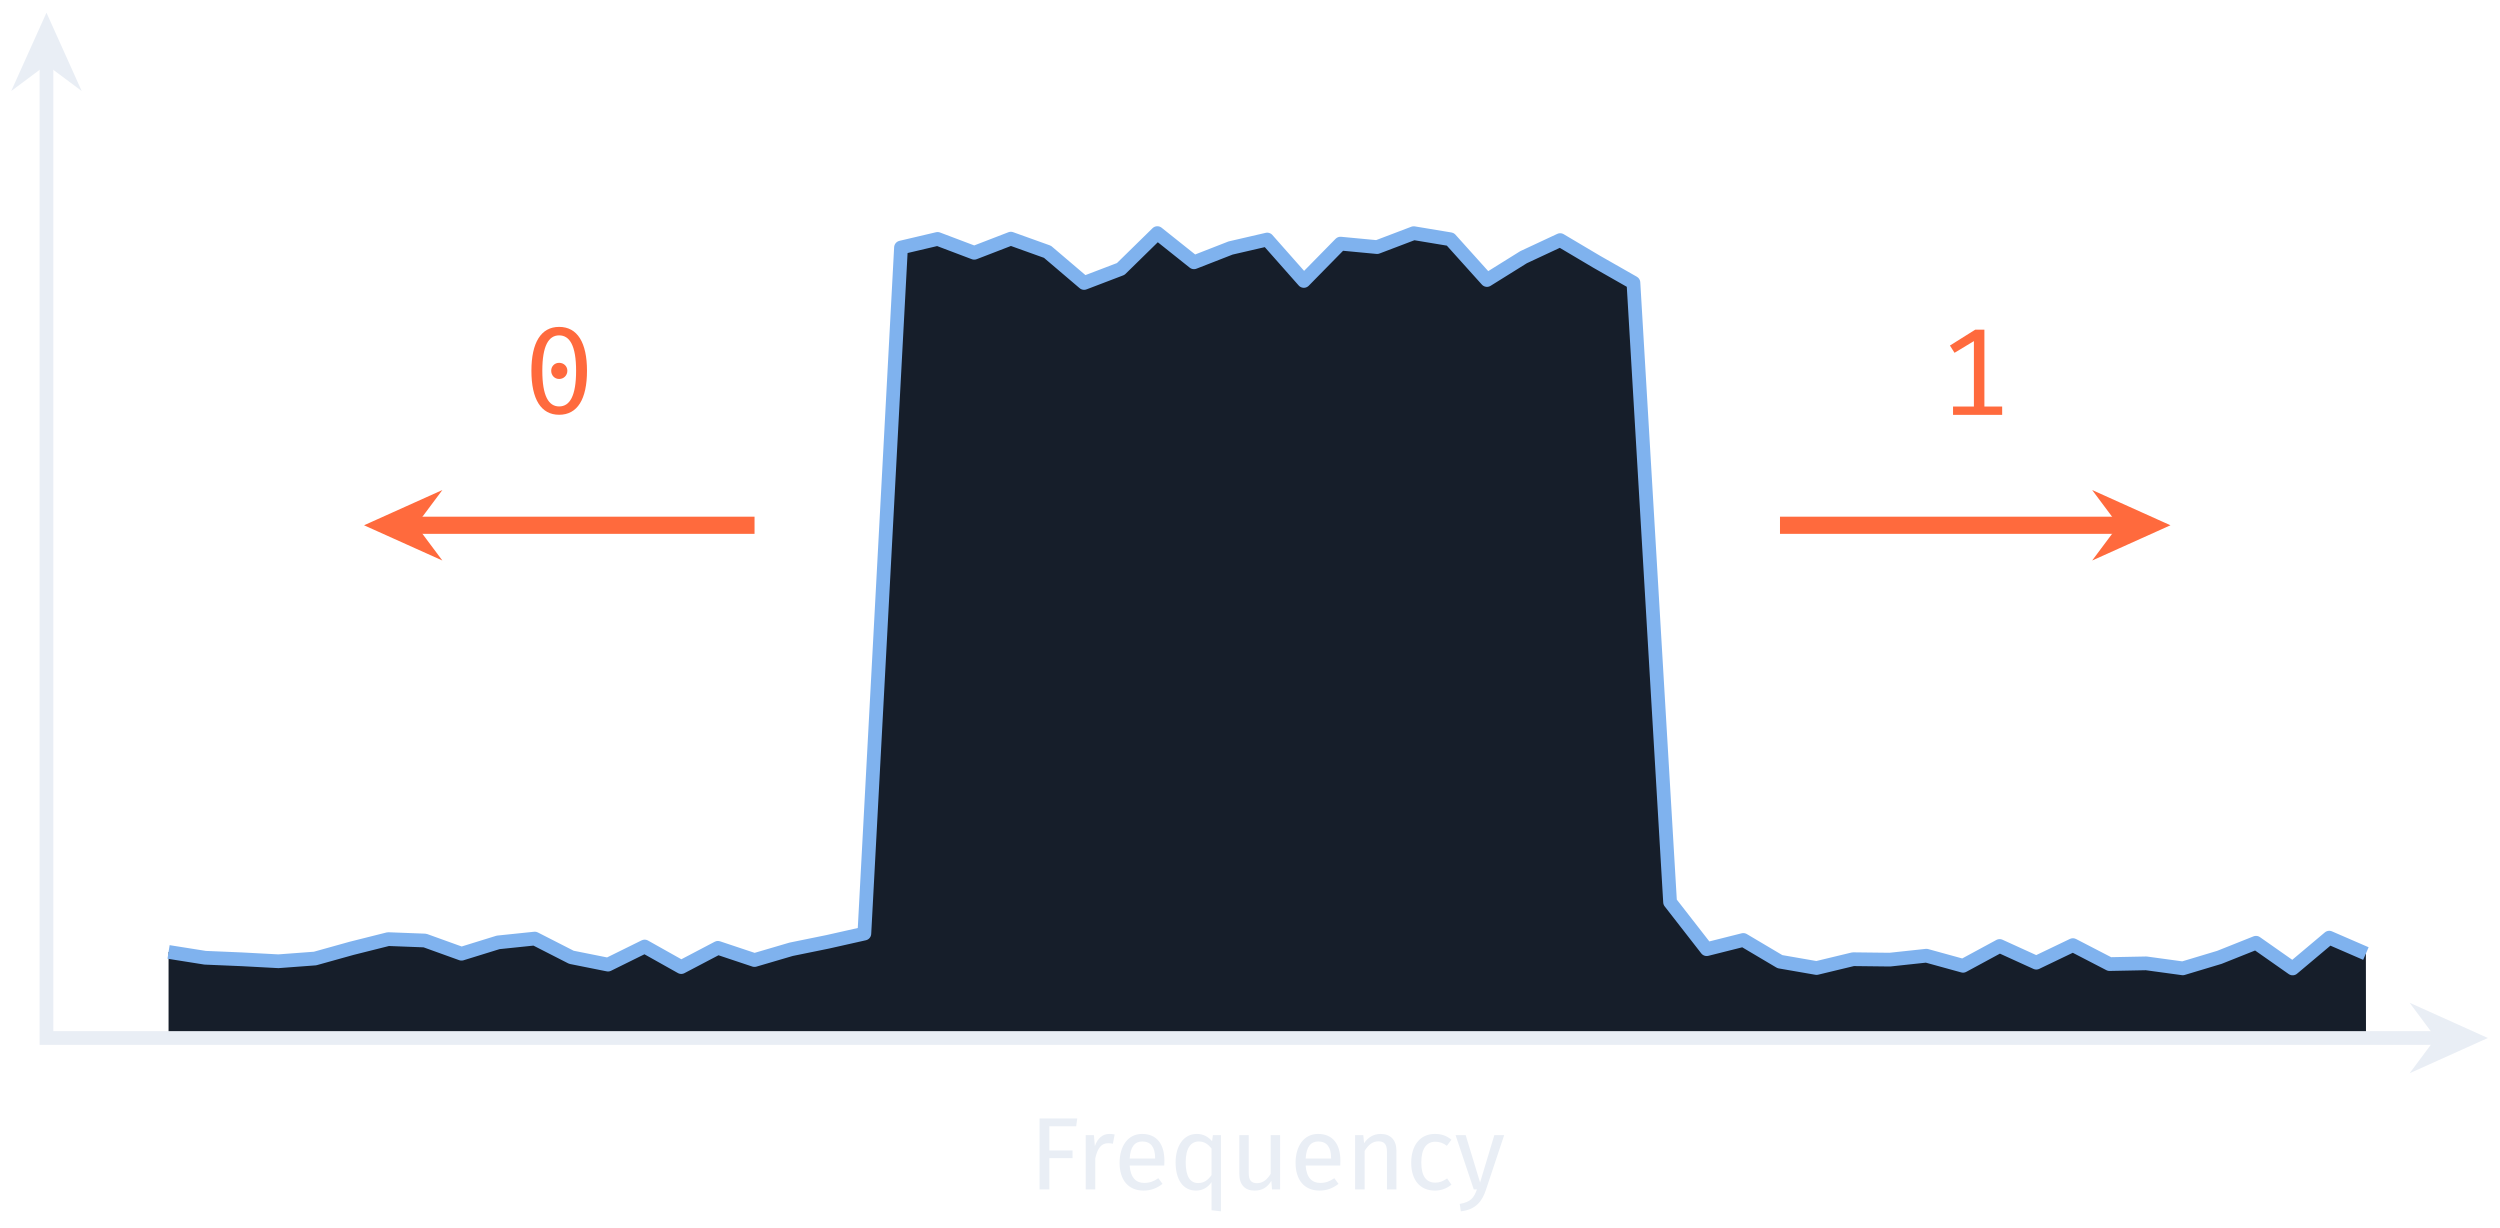
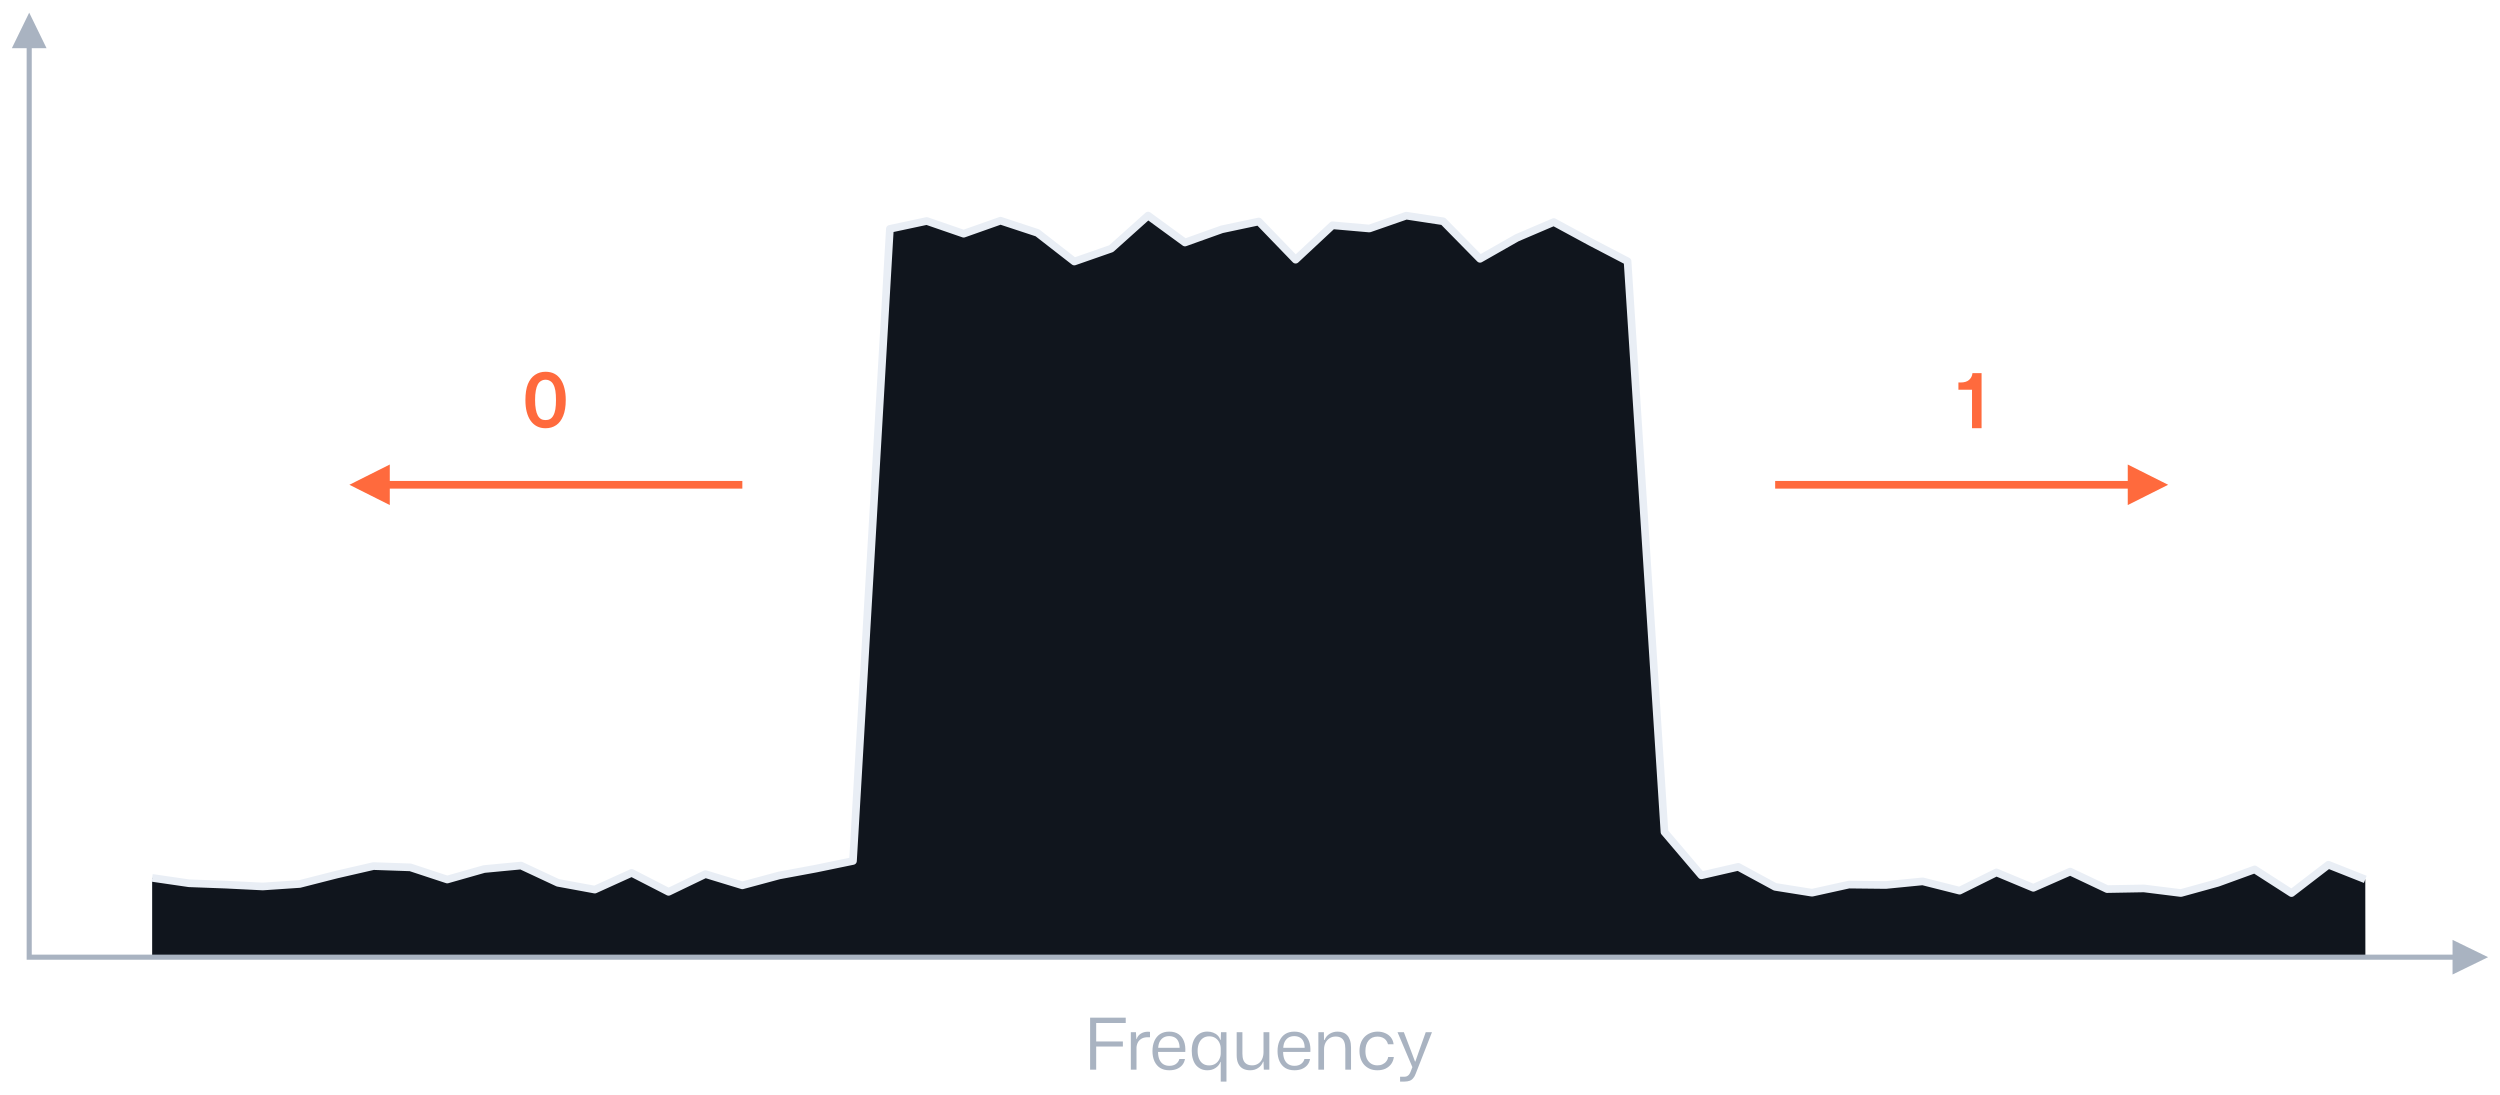
- <svg xmlns="http://www.w3.org/2000/svg" xmlns:xlink="http://www.w3.org/1999/xlink" width="387" height="190" viewBox="22.5 23.25 290.25 142.5">
+ <svg xmlns="http://www.w3.org/2000/svg" xmlns:xlink="http://www.w3.org/1999/xlink" width="489" height="214" viewBox="0 0 489 214">
  <defs>
    <g>
-       <g id="fspec-d-glyph-0-0">
-         <path d="M1.188 0L2.328 0L2.328-3.625L5.016-3.625L5.016-4.516L2.328-4.516L2.328-7.328L5.438-7.328L5.562-8.234L1.188-8.234ZM1.188 0" />
+       <g id="flespectrum-d-glyph-0-0">
+         <path d="M 1.17 0 L 1.17 -10.17 L 8.14 -10.17 L 8.14 -9.12 L 2.12 -9.12 L 2.36 -9.36 L 2.36 0 Z M 1.97 -4.52 L 1.97 -5.52 L 7.58 -5.52 L 7.58 -4.52 Z M 1.97 -4.52 " />
      </g>
-       <g id="fspec-d-glyph-0-1">
-         <path d="M3.844-6.438C3.078-6.438 2.484-5.969 2.156-5.016L2.047-6.297L1.094-6.297L1.094 0L2.203 0L2.203-3.594C2.469-4.812 2.922-5.359 3.703-5.359C3.938-5.359 4.062-5.344 4.25-5.297L4.453-6.375C4.266-6.422 4.047-6.438 3.844-6.438ZM3.844-6.438" />
+       <g id="flespectrum-d-glyph-0-1">
+         <path d="M 1.06 0 L 1.06 -7.33 L 2.06 -7.33 L 2.14 -5.97 L 2.19 -5.97 C 2.34 -6.44 2.62 -6.8 3.02 -7.05 C 3.42 -7.3 3.88 -7.42 4.38 -7.42 C 4.46 -7.42 4.54 -7.41 4.61 -7.41 C 4.68 -7.41 4.75 -7.4 4.81 -7.39 L 4.81 -6.33 C 4.75 -6.33 4.68 -6.33 4.61 -6.33 C 4.54 -6.34 4.46 -6.34 4.38 -6.34 C 3.94 -6.34 3.56 -6.27 3.25 -6.11 C 2.94 -5.95 2.69 -5.73 2.5 -5.44 C 2.32 -5.14 2.21 -4.79 2.17 -4.38 L 2.17 0 Z M 1.06 0 " />
      </g>
-       <g id="fspec-d-glyph-0-2">
-         <path d="M5.891-3.328C5.891-5.266 5-6.438 3.297-6.438C1.672-6.438 .688-5.047 .688-3.078C.688-1.094 1.703 .141 3.469 .141C4.344 .141 5.047-.156 5.672-.641L5.188-1.297C4.641-.922 4.172-.75 3.547-.75C2.641-.75 1.953-1.312 1.859-2.766L5.875-2.766C5.875-2.922 5.891-3.125 5.891-3.328ZM4.812-3.578L1.859-3.578C1.938-4.984 2.484-5.562 3.328-5.562C4.312-5.562 4.812-4.891 4.812-3.656ZM4.812-3.578" />
+       <g id="flespectrum-d-glyph-0-2">
+         <path d="M 3.86 0.12 C 3.16 0.12 2.56 -0.02 2.06 -0.33 C 1.57 -0.64 1.2 -1.08 0.94 -1.64 C 0.68 -2.21 0.55 -2.88 0.55 -3.62 C 0.55 -4.39 0.68 -5.07 0.94 -5.64 C 1.2 -6.21 1.57 -6.66 2.05 -6.97 C 2.54 -7.28 3.13 -7.44 3.83 -7.44 C 4.57 -7.44 5.18 -7.27 5.66 -6.94 C 6.14 -6.6 6.5 -6.13 6.72 -5.53 C 6.94 -4.94 7.02 -4.25 6.97 -3.47 L 1.64 -3.47 C 1.65 -2.86 1.74 -2.36 1.92 -1.95 C 2.11 -1.55 2.36 -1.25 2.69 -1.05 C 3.02 -0.85 3.41 -0.75 3.86 -0.75 C 4.38 -0.75 4.8 -0.87 5.14 -1.11 C 5.48 -1.36 5.71 -1.68 5.81 -2.08 L 6.91 -2.08 C 6.82 -1.61 6.64 -1.21 6.36 -0.88 C 6.08 -0.55 5.72 -0.3 5.28 -0.12 C 4.85 0.04 4.38 0.12 3.86 0.12 Z M 1.66 -4.11 L 1.53 -4.28 L 5.98 -4.28 L 5.86 -4.09 C 5.87 -4.68 5.79 -5.14 5.62 -5.5 C 5.46 -5.86 5.22 -6.13 4.91 -6.3 C 4.59 -6.47 4.23 -6.56 3.83 -6.56 C 3.4 -6.56 3.02 -6.47 2.7 -6.28 C 2.39 -6.09 2.14 -5.82 1.95 -5.45 C 1.77 -5.1 1.68 -4.65 1.66 -4.11 Z M 1.66 -4.11 " />
      </g>
-       <g id="fspec-d-glyph-0-3">
-         <path d="M5.016-6.297L4.922-5.594C4.5-6.078 3.938-6.438 3.156-6.438C1.609-6.438 .688-5.047 .688-3.125C.688-1.156 1.531 .141 3.062 .141C3.828 .141 4.453-.234 4.859-.844L4.859 2.422L5.953 2.547L5.953-6.297ZM3.297-.734C2.391-.734 1.859-1.484 1.859-3.141C1.859-4.781 2.453-5.562 3.391-5.562C4.016-5.562 4.453-5.25 4.859-4.75L4.859-1.656C4.438-1.078 4-.734 3.297-.734ZM3.297-.734" />
+       <g id="flespectrum-d-glyph-0-3">
+         <path d="M 6.33 2.33 L 6.33 -1.52 L 6.27 -1.52 C 6.09 -1.02 5.77 -0.63 5.31 -0.33 C 4.86 -0.02 4.33 0.12 3.7 0.12 C 3.25 0.12 2.84 0.04 2.45 -0.14 C 2.08 -0.32 1.75 -0.57 1.48 -0.89 C 1.22 -1.21 1.02 -1.61 0.88 -2.08 C 0.73 -2.55 0.66 -3.08 0.66 -3.67 C 0.66 -4.46 0.78 -5.14 1.03 -5.7 C 1.29 -6.27 1.65 -6.7 2.11 -7 C 2.57 -7.3 3.1 -7.45 3.7 -7.45 C 4.12 -7.45 4.5 -7.38 4.84 -7.25 C 5.2 -7.11 5.49 -6.93 5.73 -6.69 C 5.97 -6.45 6.15 -6.16 6.27 -5.81 L 6.33 -5.81 L 6.38 -7.33 L 7.45 -7.33 L 7.45 2.33 Z M 4.06 -0.83 C 4.54 -0.83 4.95 -0.94 5.28 -1.16 C 5.62 -1.38 5.88 -1.68 6.06 -2.05 C 6.24 -2.41 6.33 -2.8 6.33 -3.22 L 6.33 -4.11 C 6.33 -4.55 6.23 -4.95 6.05 -5.31 C 5.87 -5.68 5.61 -5.97 5.28 -6.19 C 4.95 -6.41 4.55 -6.52 4.08 -6.52 C 3.61 -6.52 3.2 -6.4 2.86 -6.17 C 2.52 -5.94 2.27 -5.61 2.08 -5.19 C 1.9 -4.77 1.81 -4.27 1.81 -3.67 C 1.81 -3.09 1.9 -2.58 2.08 -2.14 C 2.27 -1.71 2.52 -1.38 2.86 -1.16 C 3.19 -0.94 3.59 -0.83 4.06 -0.83 Z M 4.06 -0.83 " />
      </g>
-       <g id="fspec-d-glyph-0-4">
-         <path d="M5.766-6.297L4.672-6.297L4.672-1.812C4.297-1.172 3.781-.719 3.094-.719C2.422-.719 2.125-1.047 2.125-1.906L2.125-6.297L1.031-6.297L1.031-1.781C1.031-.547 1.688 .141 2.781 .141C3.688 .141 4.266-.219 4.75-.984L4.828 0L5.766 0ZM5.766-6.297" />
+       <g id="flespectrum-d-glyph-0-4">
+         <path d="M 3.59 0.12 C 3.04 0.12 2.56 0.02 2.16 -0.2 C 1.76 -0.42 1.46 -0.75 1.25 -1.19 C 1.04 -1.63 0.94 -2.18 0.94 -2.83 L 0.94 -7.33 L 2.06 -7.33 L 2.06 -3.11 C 2.06 -2.63 2.12 -2.22 2.25 -1.88 C 2.38 -1.54 2.59 -1.29 2.88 -1.11 C 3.16 -0.93 3.54 -0.84 3.98 -0.84 C 4.41 -0.84 4.79 -0.95 5.12 -1.16 C 5.47 -1.38 5.73 -1.68 5.91 -2.06 C 6.09 -2.46 6.19 -2.91 6.19 -3.42 L 6.19 -7.33 L 7.33 -7.33 L 7.33 0 L 6.25 0 L 6.19 -1.56 L 6.11 -1.56 C 5.92 -1.04 5.6 -0.63 5.14 -0.33 C 4.69 -0.02 4.18 0.12 3.59 0.12 Z M 3.59 0.12 " />
      </g>
-       <g id="fspec-d-glyph-0-5">
-         <path d="M4.062-6.438C3.234-6.438 2.562-6.016 2.141-5.359L2.047-6.297L1.094-6.297L1.094 0L2.203 0L2.203-4.469C2.625-5.141 3.094-5.578 3.797-5.578C4.406-5.578 4.797-5.312 4.797-4.359L4.797 0L5.891 0L5.891-4.516C5.891-5.719 5.219-6.438 4.062-6.438ZM4.062-6.438" />
+       <g id="flespectrum-d-glyph-0-5">
+         <path d="M 1.06 0 L 1.06 -7.33 L 2.14 -7.33 L 2.17 -5.8 L 2.27 -5.8 C 2.48 -6.34 2.82 -6.74 3.28 -7.02 C 3.75 -7.3 4.26 -7.44 4.81 -7.44 C 5.2 -7.44 5.55 -7.38 5.86 -7.27 C 6.18 -7.16 6.46 -6.98 6.7 -6.72 C 6.94 -6.47 7.12 -6.14 7.25 -5.75 C 7.38 -5.35 7.45 -4.88 7.45 -4.31 L 7.45 0 L 6.33 0 L 6.33 -4.09 C 6.33 -4.63 6.26 -5.08 6.12 -5.44 C 5.99 -5.79 5.78 -6.05 5.5 -6.22 C 5.23 -6.39 4.88 -6.48 4.45 -6.48 C 3.99 -6.48 3.59 -6.37 3.25 -6.14 C 2.91 -5.92 2.64 -5.62 2.45 -5.25 C 2.27 -4.88 2.17 -4.45 2.17 -3.97 L 2.17 0 Z M 1.06 0 " />
      </g>
-       <g id="fspec-d-glyph-0-6">
-         <path d="M3.438-6.438C1.719-6.438 .688-5.109 .688-3.094C.688-1.062 1.734 .141 3.438 .141C4.156 .141 4.797-.094 5.359-.547L4.859-1.266C4.375-.953 4-.781 3.484-.781C2.484-.781 1.859-1.469 1.859-3.125C1.859-4.75 2.484-5.531 3.484-5.531C4-5.531 4.406-5.375 4.828-5.062L5.359-5.766C4.766-6.25 4.172-6.438 3.438-6.438ZM3.438-6.438" />
+       <g id="flespectrum-d-glyph-0-6">
+         <path d="M 4.12 0.12 C 3.59 0.12 3.11 0.04 2.67 -0.14 C 2.24 -0.33 1.88 -0.58 1.56 -0.91 C 1.26 -1.24 1.02 -1.63 0.86 -2.09 C 0.69 -2.56 0.61 -3.08 0.61 -3.66 C 0.61 -4.22 0.69 -4.73 0.86 -5.19 C 1.02 -5.66 1.27 -6.05 1.58 -6.39 C 1.9 -6.72 2.28 -6.98 2.72 -7.16 C 3.16 -7.34 3.64 -7.44 4.17 -7.44 C 4.73 -7.44 5.24 -7.33 5.69 -7.12 C 6.13 -6.93 6.5 -6.64 6.78 -6.27 C 7.06 -5.89 7.23 -5.46 7.28 -4.97 L 6.19 -4.97 C 6.1 -5.3 5.96 -5.58 5.77 -5.8 C 5.58 -6.02 5.34 -6.19 5.06 -6.3 C 4.78 -6.41 4.47 -6.47 4.14 -6.47 C 3.77 -6.47 3.43 -6.4 3.12 -6.27 C 2.83 -6.13 2.58 -5.94 2.38 -5.69 C 2.18 -5.44 2.02 -5.14 1.92 -4.8 C 1.82 -4.45 1.77 -4.07 1.77 -3.64 C 1.77 -3.05 1.86 -2.55 2.06 -2.12 C 2.26 -1.71 2.54 -1.39 2.89 -1.17 C 3.24 -0.95 3.66 -0.84 4.12 -0.84 C 4.51 -0.84 4.84 -0.91 5.12 -1.05 C 5.41 -1.18 5.66 -1.37 5.84 -1.61 C 6.04 -1.85 6.16 -2.13 6.22 -2.47 L 7.33 -2.47 C 7.27 -1.95 7.09 -1.49 6.8 -1.09 C 6.52 -0.71 6.14 -0.41 5.69 -0.19 C 5.23 0.02 4.71 0.12 4.12 0.12 Z M 4.12 0.12 " />
      </g>
-       <g id="fspec-d-glyph-0-7">
-         <path d="M5.766-6.297L4.625-6.297L2.969-.797L1.297-6.297L.125-6.297L2.234 0L2.609 0C2.25 .984 1.891 1.469 .609 1.688L.734 2.547C2.469 2.359 3.219 1.375 3.656 .031ZM5.766-6.297" />
+       <g id="flespectrum-d-glyph-0-7">
+         <path d="M 0.78 2.33 L 0.78 1.39 L 1.52 1.39 C 1.74 1.39 1.94 1.36 2.09 1.3 C 2.25 1.23 2.38 1.13 2.5 1 C 2.61 0.88 2.71 0.71 2.8 0.5 L 3.28 -0.73 L 3.28 -0.27 L 0.28 -7.33 L 1.52 -7.33 L 3.05 -3.33 L 3.7 -1.59 L 3.77 -1.59 L 4.38 -3.33 L 5.8 -7.33 L 7.02 -7.33 L 3.84 0.78 C 3.71 1.16 3.54 1.45 3.34 1.67 C 3.16 1.9 2.93 2.07 2.66 2.17 C 2.38 2.27 2.06 2.33 1.69 2.33 Z M 0.78 2.33 " />
      </g>
-       <g id="fspec-d-glyph-1-0">
-         <path d="M4.297-10.047C2.188-10.047 1.078-8.219 1.078-4.953C1.078-1.656 2.188 .156 4.297 .156C6.422 .156 7.531-1.656 7.531-4.953C7.531-8.219 6.422-10.047 4.297-10.047ZM4.297-9.062C5.531-9.062 6.266-7.859 6.266-4.953C6.266-2.016 5.531-.812 4.297-.812C3.078-.812 2.344-2.016 2.344-4.953C2.344-7.859 3.078-9.062 4.297-9.062ZM4.297-5.875C3.766-5.875 3.375-5.469 3.375-4.953C3.375-4.422 3.766-4 4.297-4C4.844-4 5.25-4.422 5.25-4.953C5.25-5.469 4.844-5.875 4.297-5.875ZM4.297-5.875" />
+       <g id="flespectrum-d-glyph-1-0">
+         <path d="M 4.59 0.16 C 3.96 0.16 3.39 0.03 2.91 -0.22 C 2.43 -0.47 2.02 -0.83 1.69 -1.3 C 1.35 -1.77 1.1 -2.34 0.92 -3.03 C 0.74 -3.72 0.66 -4.49 0.66 -5.36 C 0.66 -6.62 0.82 -7.66 1.14 -8.47 C 1.47 -9.28 1.94 -9.88 2.53 -10.28 C 3.13 -10.69 3.82 -10.89 4.59 -10.89 C 5.24 -10.89 5.8 -10.77 6.3 -10.52 C 6.79 -10.27 7.2 -9.9 7.53 -9.42 C 7.86 -8.95 8.11 -8.38 8.28 -7.69 C 8.46 -7.01 8.55 -6.23 8.55 -5.36 C 8.55 -4.11 8.38 -3.08 8.05 -2.27 C 7.72 -1.45 7.27 -0.84 6.67 -0.44 C 6.09 -0.04 5.39 0.16 4.59 0.16 Z M 4.59 -1.44 C 4.94 -1.44 5.23 -1.5 5.48 -1.64 C 5.74 -1.79 5.96 -2.02 6.12 -2.33 C 6.3 -2.64 6.43 -3.05 6.52 -3.55 C 6.6 -4.05 6.64 -4.65 6.64 -5.36 C 6.64 -6.08 6.6 -6.69 6.52 -7.19 C 6.43 -7.7 6.3 -8.1 6.12 -8.41 C 5.96 -8.72 5.74 -8.95 5.48 -9.09 C 5.23 -9.25 4.94 -9.33 4.59 -9.33 C 4.27 -9.33 3.98 -9.25 3.72 -9.09 C 3.47 -8.95 3.25 -8.72 3.08 -8.41 C 2.91 -8.1 2.78 -7.7 2.69 -7.19 C 2.59 -6.69 2.55 -6.08 2.55 -5.36 C 2.55 -4.65 2.59 -4.05 2.69 -3.55 C 2.78 -3.05 2.91 -2.64 3.08 -2.33 C 3.25 -2.02 3.47 -1.79 3.72 -1.64 C 3.98 -1.5 4.27 -1.44 4.59 -1.44 Z M 4.59 -1.44 " />
      </g>
-       <g id="fspec-d-glyph-1-1">
-         <path d="M5.359-.969L5.359-9.891L4.297-9.891L1.359-8.047L1.891-7.203L4.141-8.562L4.141-.969L1.719-.969L1.719 0L7.422 0L7.422-.969ZM5.359-.969" />
+       <g id="flespectrum-d-glyph-1-1">
+         <path d="M 3.02 0 L 3.02 -7.52 L 0.36 -7.52 L 0.36 -8.94 L 0.8 -8.94 C 1.5 -8.94 2.05 -9.1 2.44 -9.44 C 2.83 -9.78 3.05 -10.22 3.11 -10.77 L 4.89 -10.77 L 4.89 0 Z M 3.02 0 " />
      </g>
    </g>
  </defs>
-   <path fill="#161e2a" d="M42.07 143.762L42.07 133.77L46.32 134.445L50.57 134.625L54.824 134.852L59.074 134.535L63.328 133.348L67.578 132.281L71.832 132.445L76.082 133.977L80.336 132.66L84.586 132.219L88.84 134.391L93.09 135.242L97.344 133.141L101.594 135.527L105.848 133.293L110.098 134.711L114.352 133.461L118.602 132.594L122.852 131.637L127.105 51.988L131.355 50.988L135.609 52.598L139.859 50.957L144.113 52.484L148.363 56.102L152.617 54.477L156.867 50.312L161.121 53.703L165.371 52.043L169.625 51.059L173.875 55.867L178.129 51.535L182.379 51.938L186.633 50.32L190.883 51.027L195.137 55.758L199.387 53.109L203.637 51.125L207.891 53.648L212.141 56.07L216.395 127.988L220.645 133.449L224.898 132.379L229.148 134.898L233.402 135.637L237.652 134.613L241.906 134.664L246.156 134.207L250.41 135.379L254.66 133.078L258.914 135.016L263.164 132.977L267.418 135.18L271.668 135.094L275.922 135.676L280.172 134.398L284.422 132.703L288.676 135.688L292.926 132.113L297.18 133.957L297.191 143.762ZM42.07 143.762" />
-   <path fill="none" stroke-width="1.594" stroke-linecap="butt" stroke-linejoin="round" stroke="#7fb2ee" stroke-miterlimit="10" d="M14.175 9.992L18.425 9.317L22.675 9.137L26.929 8.91L31.179 9.227L35.433 10.414L39.683 11.481L43.937 11.317L48.187 9.785L52.441 11.102L56.691 11.543L60.945 9.371L65.195 8.52L69.449 10.621L73.699 8.235L77.953 10.469L82.203 9.051L86.457 10.301L90.707 11.168L94.957 12.125L99.21 91.774L103.46 92.774L107.714 91.164L111.964 92.805L116.218 91.278L120.468 87.66L124.722 89.285L128.972 93.45L133.226 90.059L137.476 91.719L141.73 92.703L145.98 87.895L150.234 92.227L154.484 91.825L158.738 93.442L162.988 92.735L167.242 88.004L171.492 90.653L175.742 92.637L179.996 90.114L184.246 87.692L188.5 15.774L192.75 10.313L197.003 11.383L201.253 8.864L205.507 8.125L209.757 9.149L214.011 9.098L218.261 9.555L222.515 8.383L226.765 10.684L231.019 8.746L235.269 10.785L239.523 8.582L243.773 8.668L248.027 8.086L252.277 9.364L256.527 11.059L260.781 8.075L265.031 11.649L269.285 9.805" transform="matrix(1,0,0,-1,27.895,143.762)" />
-   <path fill="none" stroke-width="1.594" stroke-linecap="butt" stroke-linejoin="miter" stroke="#e9eef5" stroke-miterlimit="10" d="M0 113.563L0 0L277.976 0" transform="matrix(1,0,0,-1,27.895,143.762)" />
-   <path fill="#e9eef5" stroke-width="1.513" stroke-linecap="butt" stroke-linejoin="miter" stroke="#e9eef5" stroke-miterlimit="10" d="M7.106 0L2.207 2.204L3.852 0L2.207-2.203ZM7.106 0" transform="matrix(0,-1,-1,0,27.895,33.67199)" />
-   <path fill="#e9eef5" stroke-width="1.513" stroke-linecap="butt" stroke-linejoin="miter" stroke="#e9eef5" stroke-miterlimit="10" d="M7.103 0L2.209 2.203L3.849 0L2.209-2.203ZM7.103 0" transform="matrix(1,0,0,-1,302.3966,143.762)" />
-   <g fill="#e9eef5">
-     <use xlink:href="#fspec-d-glyph-0-0" x="142.005" y="161.337" />
+   <path fill-rule="nonzero" fill="#10151d" d="M 29.76 187.23 L 29.76 171.71 L 36.98 172.77 L 44.19 173.04 L 51.41 173.39 L 58.62 172.9 L 65.84 171.06 L 73.05 169.4 L 80.27 169.66 L 87.48 172.04 L 94.7 169.99 L 101.91 169.31 L 109.12 172.68 L 116.34 174 L 123.55 170.74 L 130.77 174.44 L 137.98 170.97 L 145.2 173.18 L 152.41 171.23 L 159.63 169.89 L 166.84 168.4 L 174.06 44.77 L 181.27 43.22 L 188.49 45.72 L 195.7 43.17 L 202.92 45.54 L 210.13 51.16 L 217.35 48.63 L 224.56 42.17 L 231.78 47.44 L 238.99 44.86 L 246.21 43.33 L 253.42 50.79 L 260.64 44.07 L 267.85 44.69 L 275.07 42.18 L 282.28 43.28 L 289.5 50.62 L 296.71 46.51 L 303.93 43.43 L 311.14 47.35 L 318.36 51.11 L 325.57 162.74 L 332.79 171.21 L 340 169.55 L 347.21 173.46 L 354.43 174.61 L 361.64 173.03 L 368.86 173.11 L 376.07 172.39 L 383.29 174.21 L 390.5 170.64 L 397.72 173.65 L 404.93 170.49 L 412.15 173.9 L 419.36 173.77 L 426.58 174.67 L 433.79 172.69 L 441.01 170.06 L 448.22 174.69 L 455.43 169.14 L 462.65 172 L 462.67 187.23 Z M 29.76 187.23 " />
+   <path fill="none" stroke-width="1.5" stroke-linecap="butt" stroke-linejoin="round" stroke="#e9eef5" stroke-miterlimit="10" d="M 24.05 15.51 L 31.26 14.46 L 38.48 14.19 L 45.69 13.83 L 52.91 14.32 L 60.12 16.16 L 67.34 17.82 L 74.55 17.57 L 81.77 15.19 L 88.98 17.24 L 96.2 17.92 L 103.41 14.55 L 110.63 13.22 L 117.84 16.49 L 125.06 12.78 L 132.27 16.25 L 139.49 14.05 L 146.7 15.99 L 153.92 17.33 L 161.13 18.82 L 168.35 142.46 L 175.56 144 L 182.78 141.51 L 189.99 144.06 L 197.21 141.68 L 204.42 136.07 L 211.64 138.59 L 218.85 145.06 L 226.07 139.79 L 233.28 142.37 L 240.5 143.9 L 247.71 136.43 L 254.92 143.16 L 262.14 142.53 L 269.35 145.04 L 276.57 143.94 L 283.78 136.6 L 291 140.71 L 298.21 143.79 L 305.43 139.88 L 312.64 136.12 L 319.86 24.48 L 327.07 16.01 L 334.29 17.67 L 341.5 13.76 L 348.72 12.61 L 355.93 14.2 L 363.15 14.12 L 370.36 14.83 L 377.58 13.01 L 384.79 16.58 L 392.01 13.57 L 399.22 16.74 L 406.44 13.32 L 413.65 13.45 L 420.87 12.55 L 428.08 14.54 L 435.3 17.17 L 442.51 12.54 L 449.72 18.08 L 456.94 15.22 " transform="matrix(1, 0, 0, -1, 5.712, 187.225)" />
+   <path fill="none" stroke-width="1" stroke-linecap="butt" stroke-linejoin="miter" stroke="#a9b3c1" stroke-miterlimit="10" d="M 0 178.05 L 0 0 L 474.26 0 " transform="matrix(1, 0, 0, -1, 5.712, 187.225)" />
+   <path fill-rule="nonzero" fill="#a9b3c1" stroke-width="1" stroke-linecap="butt" stroke-linejoin="miter" stroke="#a9b3c1" stroke-miterlimit="10" d="M 5.81 0 L 0.5 2.59 L 0.5 -2.59 Z M 5.81 0 " transform="matrix(0, -1, -1, 0, 5.712, 9.42288)" />
+   <path fill-rule="nonzero" fill="#a9b3c1" stroke-width="1" stroke-linecap="butt" stroke-linejoin="miter" stroke="#a9b3c1" stroke-miterlimit="10" d="M 5.81 0 L 0.5 2.59 L 0.5 -2.59 Z M 5.81 0 " transform="matrix(1, 0, 0, -1, 479.7182, 187.225)" />
+   <g fill="#a9b3c1">
+     <use xlink:href="#flespectrum-d-glyph-0-0" x="212.054" y="209.225" />
  </g>
-   <g fill="#e9eef5">
-     <use xlink:href="#fspec-d-glyph-0-1" x="147.457" y="161.337" />
+   <g fill="#a9b3c1">
+     <use xlink:href="#flespectrum-d-glyph-0-1" x="220.13" y="209.225" />
  </g>
-   <g fill="#e9eef5">
-     <use xlink:href="#fspec-d-glyph-0-2" x="151.796" y="161.337" />
-     <use xlink:href="#fspec-d-glyph-0-3" x="158.3" y="161.337" />
-     <use xlink:href="#fspec-d-glyph-0-4" x="165.354" y="161.337" />
-     <use xlink:href="#fspec-d-glyph-0-2" x="172.228" y="161.337" />
-     <use xlink:href="#fspec-d-glyph-0-5" x="178.731" y="161.337" />
-     <use xlink:href="#fspec-d-glyph-0-6" x="185.653" y="161.337" />
-     <use xlink:href="#fspec-d-glyph-0-7" x="191.368" y="161.337" />
+   <g fill="#a9b3c1">
+     <use xlink:href="#flespectrum-d-glyph-0-2" x="224.872" y="209.225" />
  </g>
-   <path fill="none" stroke-width="1.993" stroke-linecap="butt" stroke-linejoin="miter" stroke="#ff6a3d" stroke-miterlimit="10" d="M82.207 59.528L42.343 59.528" transform="matrix(1,0,0,-1,27.895,143.762)" />
-   <path fill="#ff6a3d" stroke-width="1.513" stroke-linecap="butt" stroke-linejoin="miter" stroke="#ff6a3d" stroke-miterlimit="10" d="M7.103 .001L2.208 2.204L3.853 .001L2.208-2.202ZM7.103 .001" transform="matrix(-1,0,0,1,73.71197,84.23354)" />
+   <g fill="#a9b3c1">
+     <use xlink:href="#flespectrum-d-glyph-0-3" x="232.446" y="209.225" />
+     <use xlink:href="#flespectrum-d-glyph-0-4" x="240.954" y="209.225" />
+     <use xlink:href="#flespectrum-d-glyph-0-2" x="249.336" y="209.225" />
+   </g>
+   <g fill="#a9b3c1">
+     <use xlink:href="#flespectrum-d-glyph-0-5" x="256.812" y="209.225" />
+   </g>
+   <g fill="#a9b3c1">
+     <use xlink:href="#flespectrum-d-glyph-0-6" x="265.306" y="209.225" />
+   </g>
+   <g fill="#a9b3c1">
+     <use xlink:href="#flespectrum-d-glyph-0-7" x="273.075" y="209.225" />
+   </g>
+   <path fill="none" stroke-width="1.5" stroke-linecap="butt" stroke-linejoin="miter" stroke="#ff6a3d" stroke-miterlimit="10" d="M 139.49 92.4 L 70.16 92.4 " transform="matrix(1, 0, 0, -1, 5.712, 187.225)" />
+   <path fill-rule="nonzero" fill="#ff6a3d" stroke-width="1.5" stroke-linecap="butt" stroke-linejoin="miter" stroke="#ff6a3d" stroke-miterlimit="10" d="M 6.23 0 L 0.75 2.75 L 0.75 -2.75 Z M 6.23 0 " transform="matrix(-1, 0, 0, 1, 76.24232, 94.82357)" />
  <g fill="#ff6a3d">
-     <use xlink:href="#fspec-d-glyph-1-0" x="83.119" y="71.249" />
+     <use xlink:href="#flespectrum-d-glyph-1-0" x="102.111" y="83.605" />
  </g>
-   <path fill="none" stroke-width="1.993" stroke-linecap="butt" stroke-linejoin="miter" stroke="#ff6a3d" stroke-miterlimit="10" d="M201.261 59.528L241.125 59.528" transform="matrix(1,0,0,-1,27.895,143.762)" />
-   <path fill="#ff6a3d" stroke-width="1.513" stroke-linecap="butt" stroke-linejoin="miter" stroke="#ff6a3d" stroke-miterlimit="10" d="M7.102-.001L2.208 2.202L3.852-.001L2.208-2.204ZM7.102-.001" transform="matrix(1,0,0,-1,265.5461,84.23354)" />
+   <path fill="none" stroke-width="1.5" stroke-linecap="butt" stroke-linejoin="miter" stroke="#ff6a3d" stroke-miterlimit="10" d="M 341.51 92.4 L 410.85 92.4 " transform="matrix(1, 0, 0, -1, 5.712, 187.225)" />
+   <path fill-rule="nonzero" fill="#ff6a3d" stroke-width="1.5" stroke-linecap="butt" stroke-linejoin="miter" stroke="#ff6a3d" stroke-miterlimit="10" d="M 6.23 0 L 0.75 2.75 L 0.75 -2.75 Z M 6.23 0 " transform="matrix(1, 0, 0, -1, 416.1879, 94.82357)" />
  <g fill="#ff6a3d">
-     <use xlink:href="#fspec-d-glyph-1-1" x="247.529" y="71.414" />
+     <use xlink:href="#flespectrum-d-glyph-1-1" x="382.706" y="83.754" />
  </g>
</svg>
